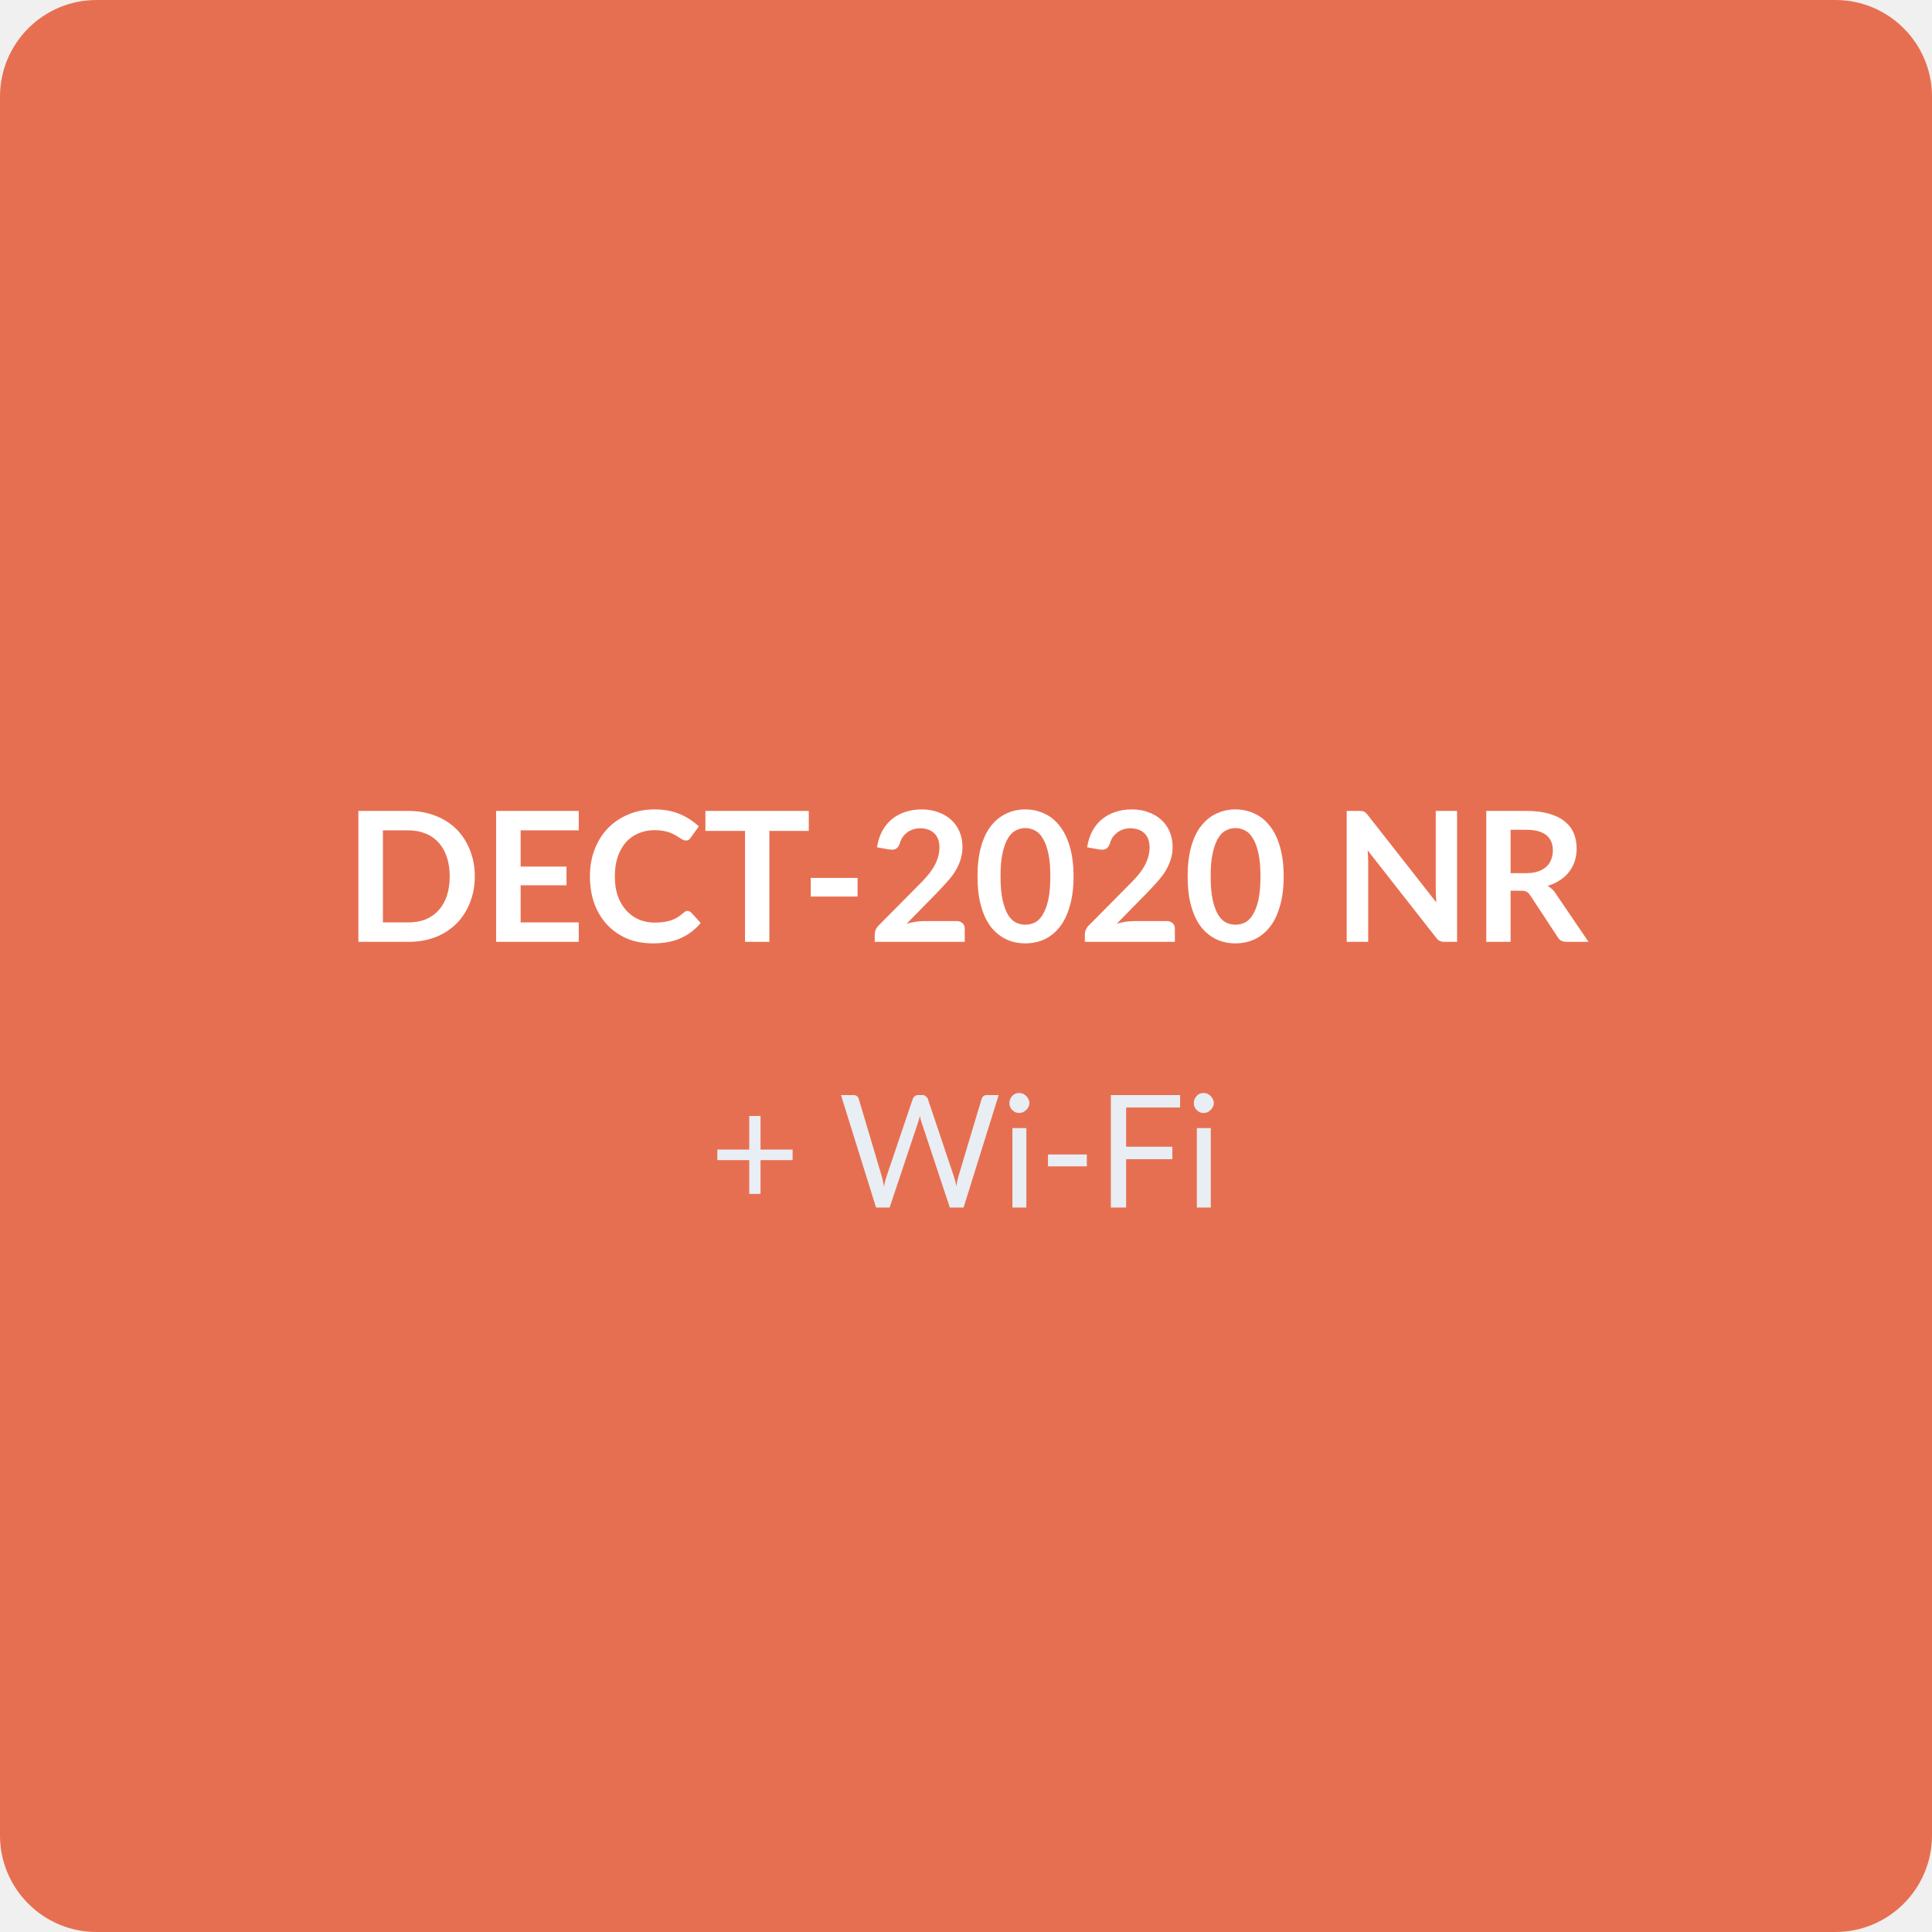
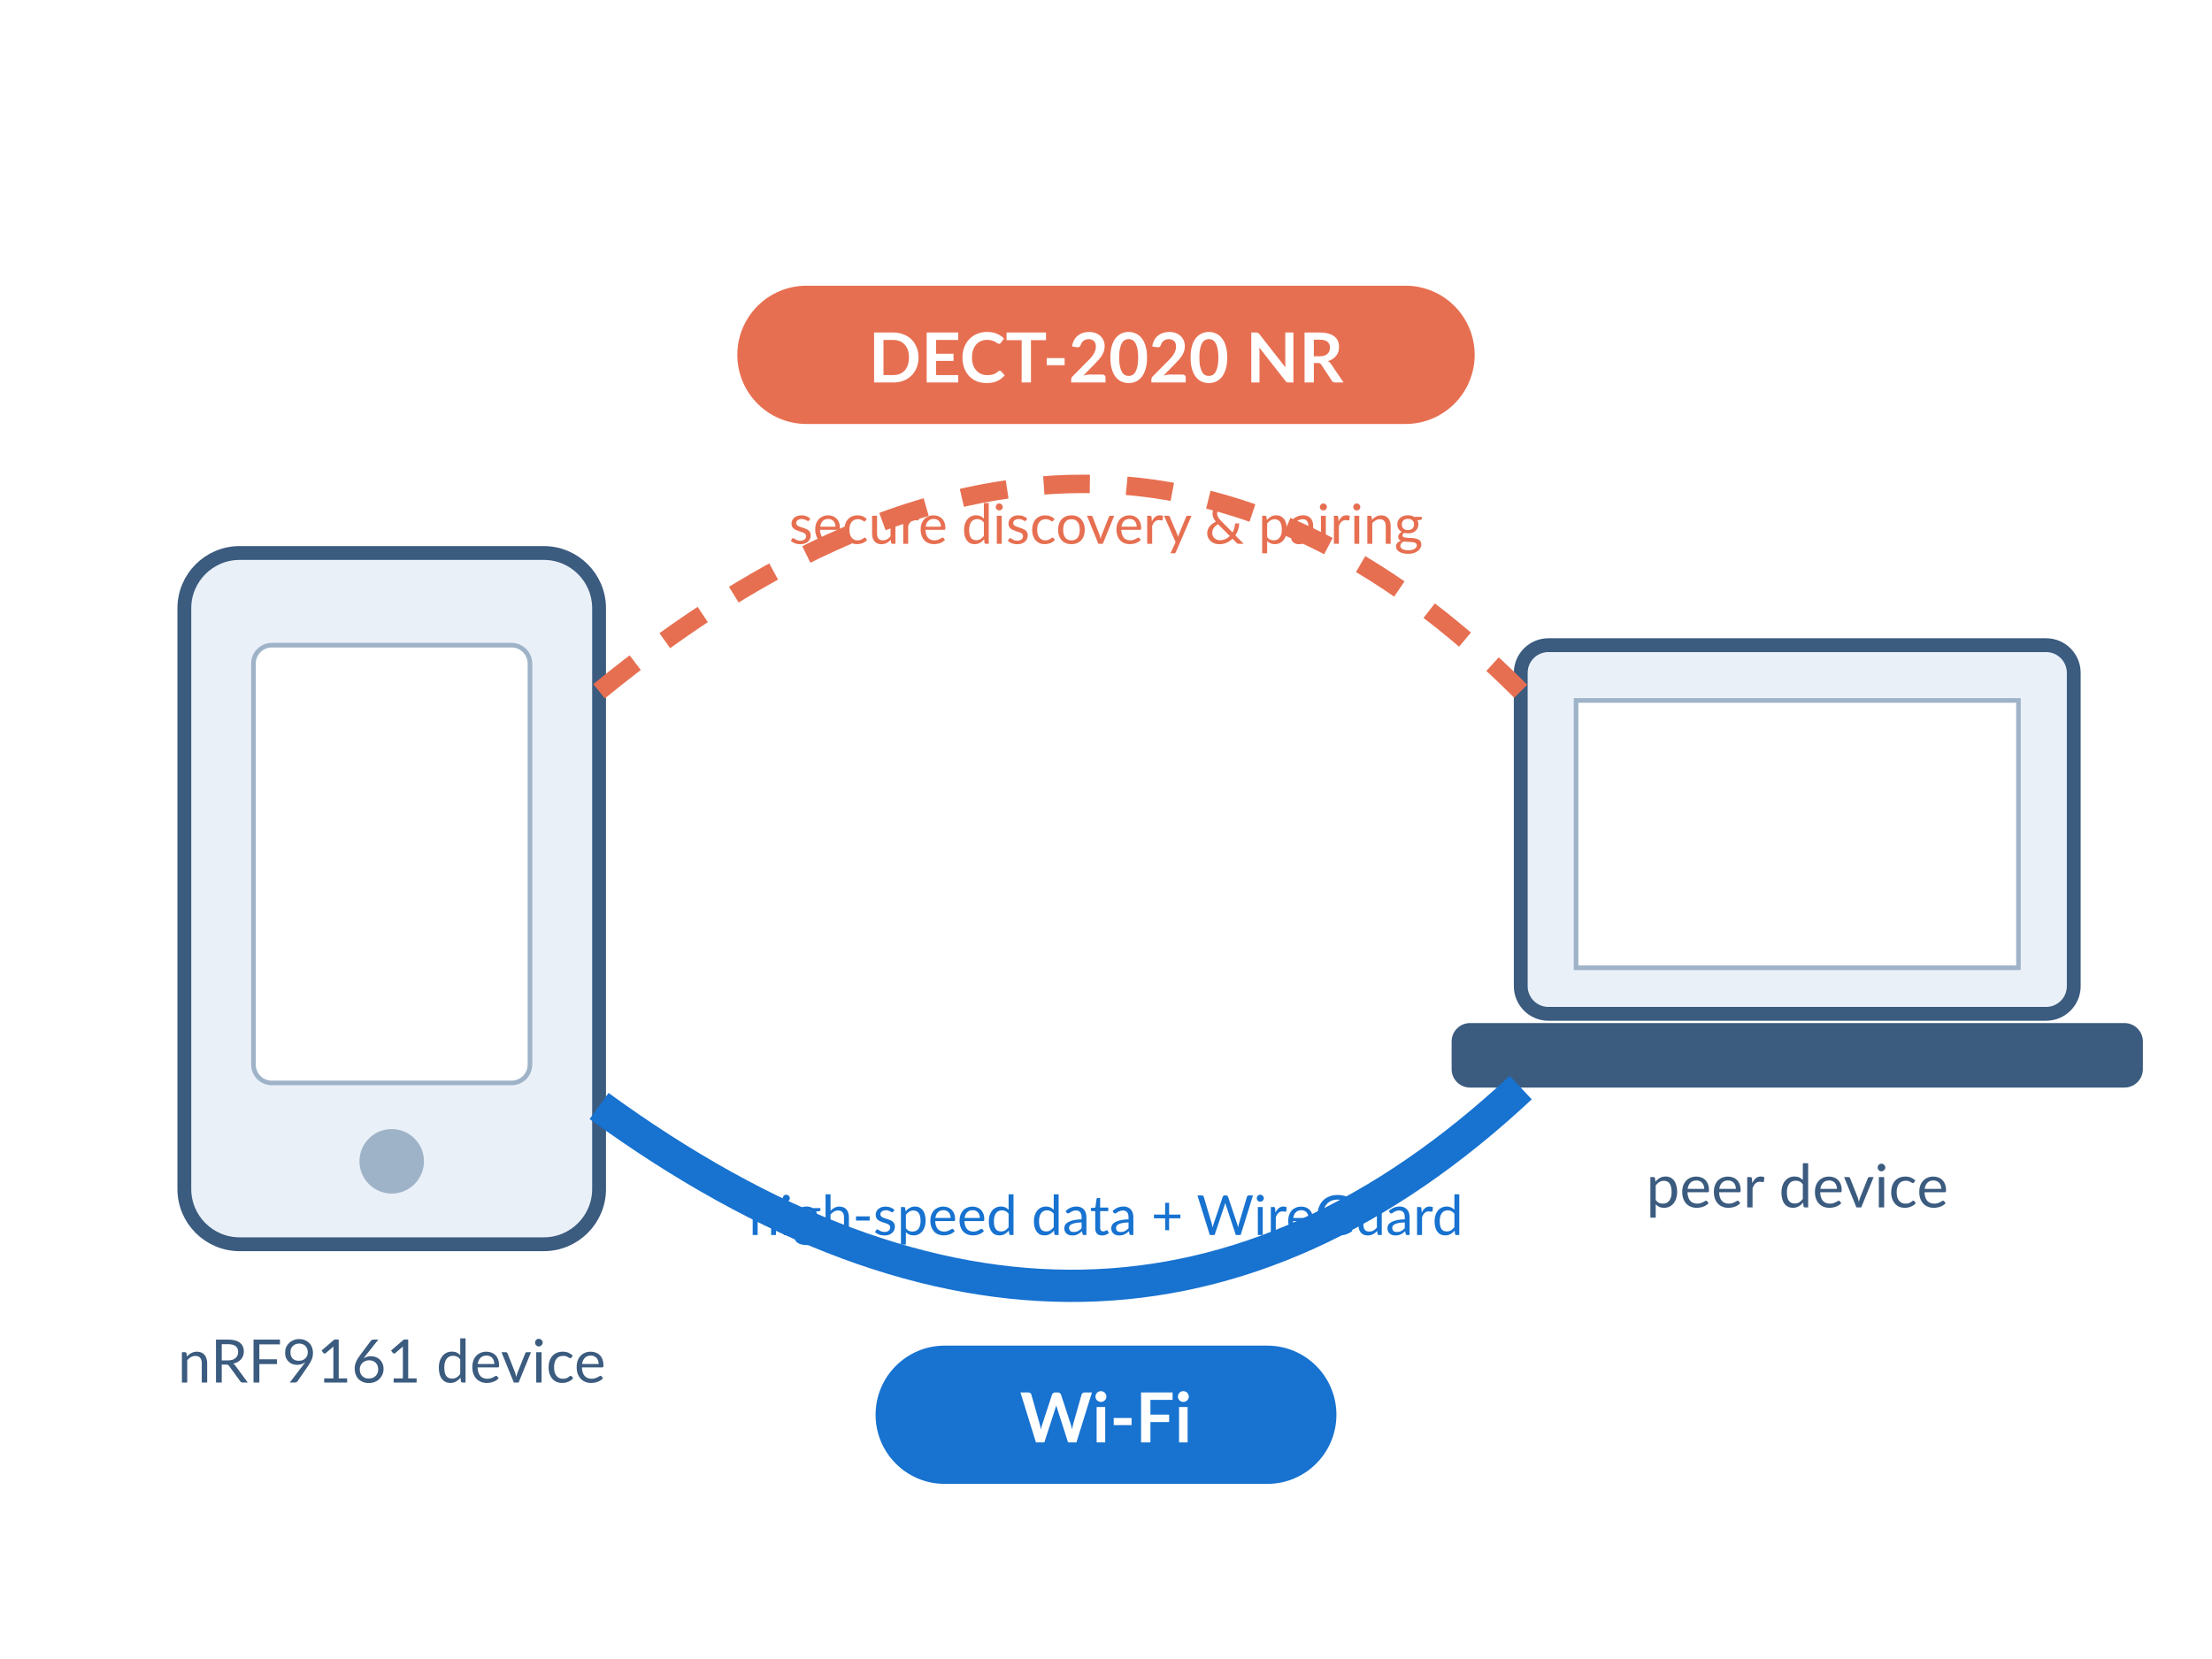
- <svg xmlns="http://www.w3.org/2000/svg" viewBox="0 0 160 160">
-   <rect width="160" height="160" rx="8" fill="#e76f51" />
-   <text x="80" y="78" font-family="Lato,Helvetica,sans-serif" font-size="15" font-weight="700" fill="#fff" text-anchor="middle">DECT-2020 NR</text>
-   <text x="80" y="100" font-family="Lato,Helvetica,sans-serif" font-size="13" fill="#e8eef4" text-anchor="middle">+ Wi-Fi</text>
+ <svg xmlns="http://www.w3.org/2000/svg" viewBox="0 0 480 360" font-family="Lato,Helvetica,sans-serif">
+   <rect width="480" height="360" fill="#fff" />
+   <rect x="40" y="120" width="90" height="150" rx="12" fill="#e9f0f8" stroke="#3b5b7f" stroke-width="3" />
+   <rect x="55" y="140" width="60" height="95" rx="4" fill="#fff" stroke="#9fb3c8" />
+   <circle cx="85" cy="252" r="7" fill="#9fb3c8" />
+   <rect x="330" y="140" width="120" height="80" rx="6" fill="#e9f0f8" stroke="#3b5b7f" stroke-width="3" />
+   <rect x="315" y="222" width="150" height="14" rx="4" fill="#3b5b7f" />
+   <rect x="342" y="152" width="96" height="58" fill="#fff" stroke="#9fb3c8" />
+   <path d="M130 150 Q 240 60 330 150" fill="none" stroke="#e76f51" stroke-width="4" stroke-dasharray="10 8" />
+   <rect x="160" y="62" width="160" height="30" rx="15" fill="#e76f51" />
+   <text x="240" y="83" font-size="15" font-weight="700" fill="#fff" text-anchor="middle">DECT-2020 NR</text>
+   <text x="240" y="118" font-size="12" fill="#e76f51" text-anchor="middle">secure discovery &amp; pairing</text>
+   <path d="M130 240 Q 240 320 330 236" fill="none" stroke="#1772d0" stroke-width="7" />
+   <rect x="190" y="292" width="100" height="30" rx="15" fill="#1772d0" />
+   <text x="240" y="313" font-size="15" font-weight="700" fill="#fff" text-anchor="middle">Wi-Fi</text>
+   <text x="240" y="268" font-size="12" fill="#1772d0" text-anchor="middle">high-speed data + WireGuard</text>
+   <text x="85" y="300" font-size="13" fill="#3b5b7f" text-anchor="middle">nRF9161 device</text>
+   <text x="390" y="262" font-size="13" fill="#3b5b7f" text-anchor="middle">peer device</text>
</svg>
